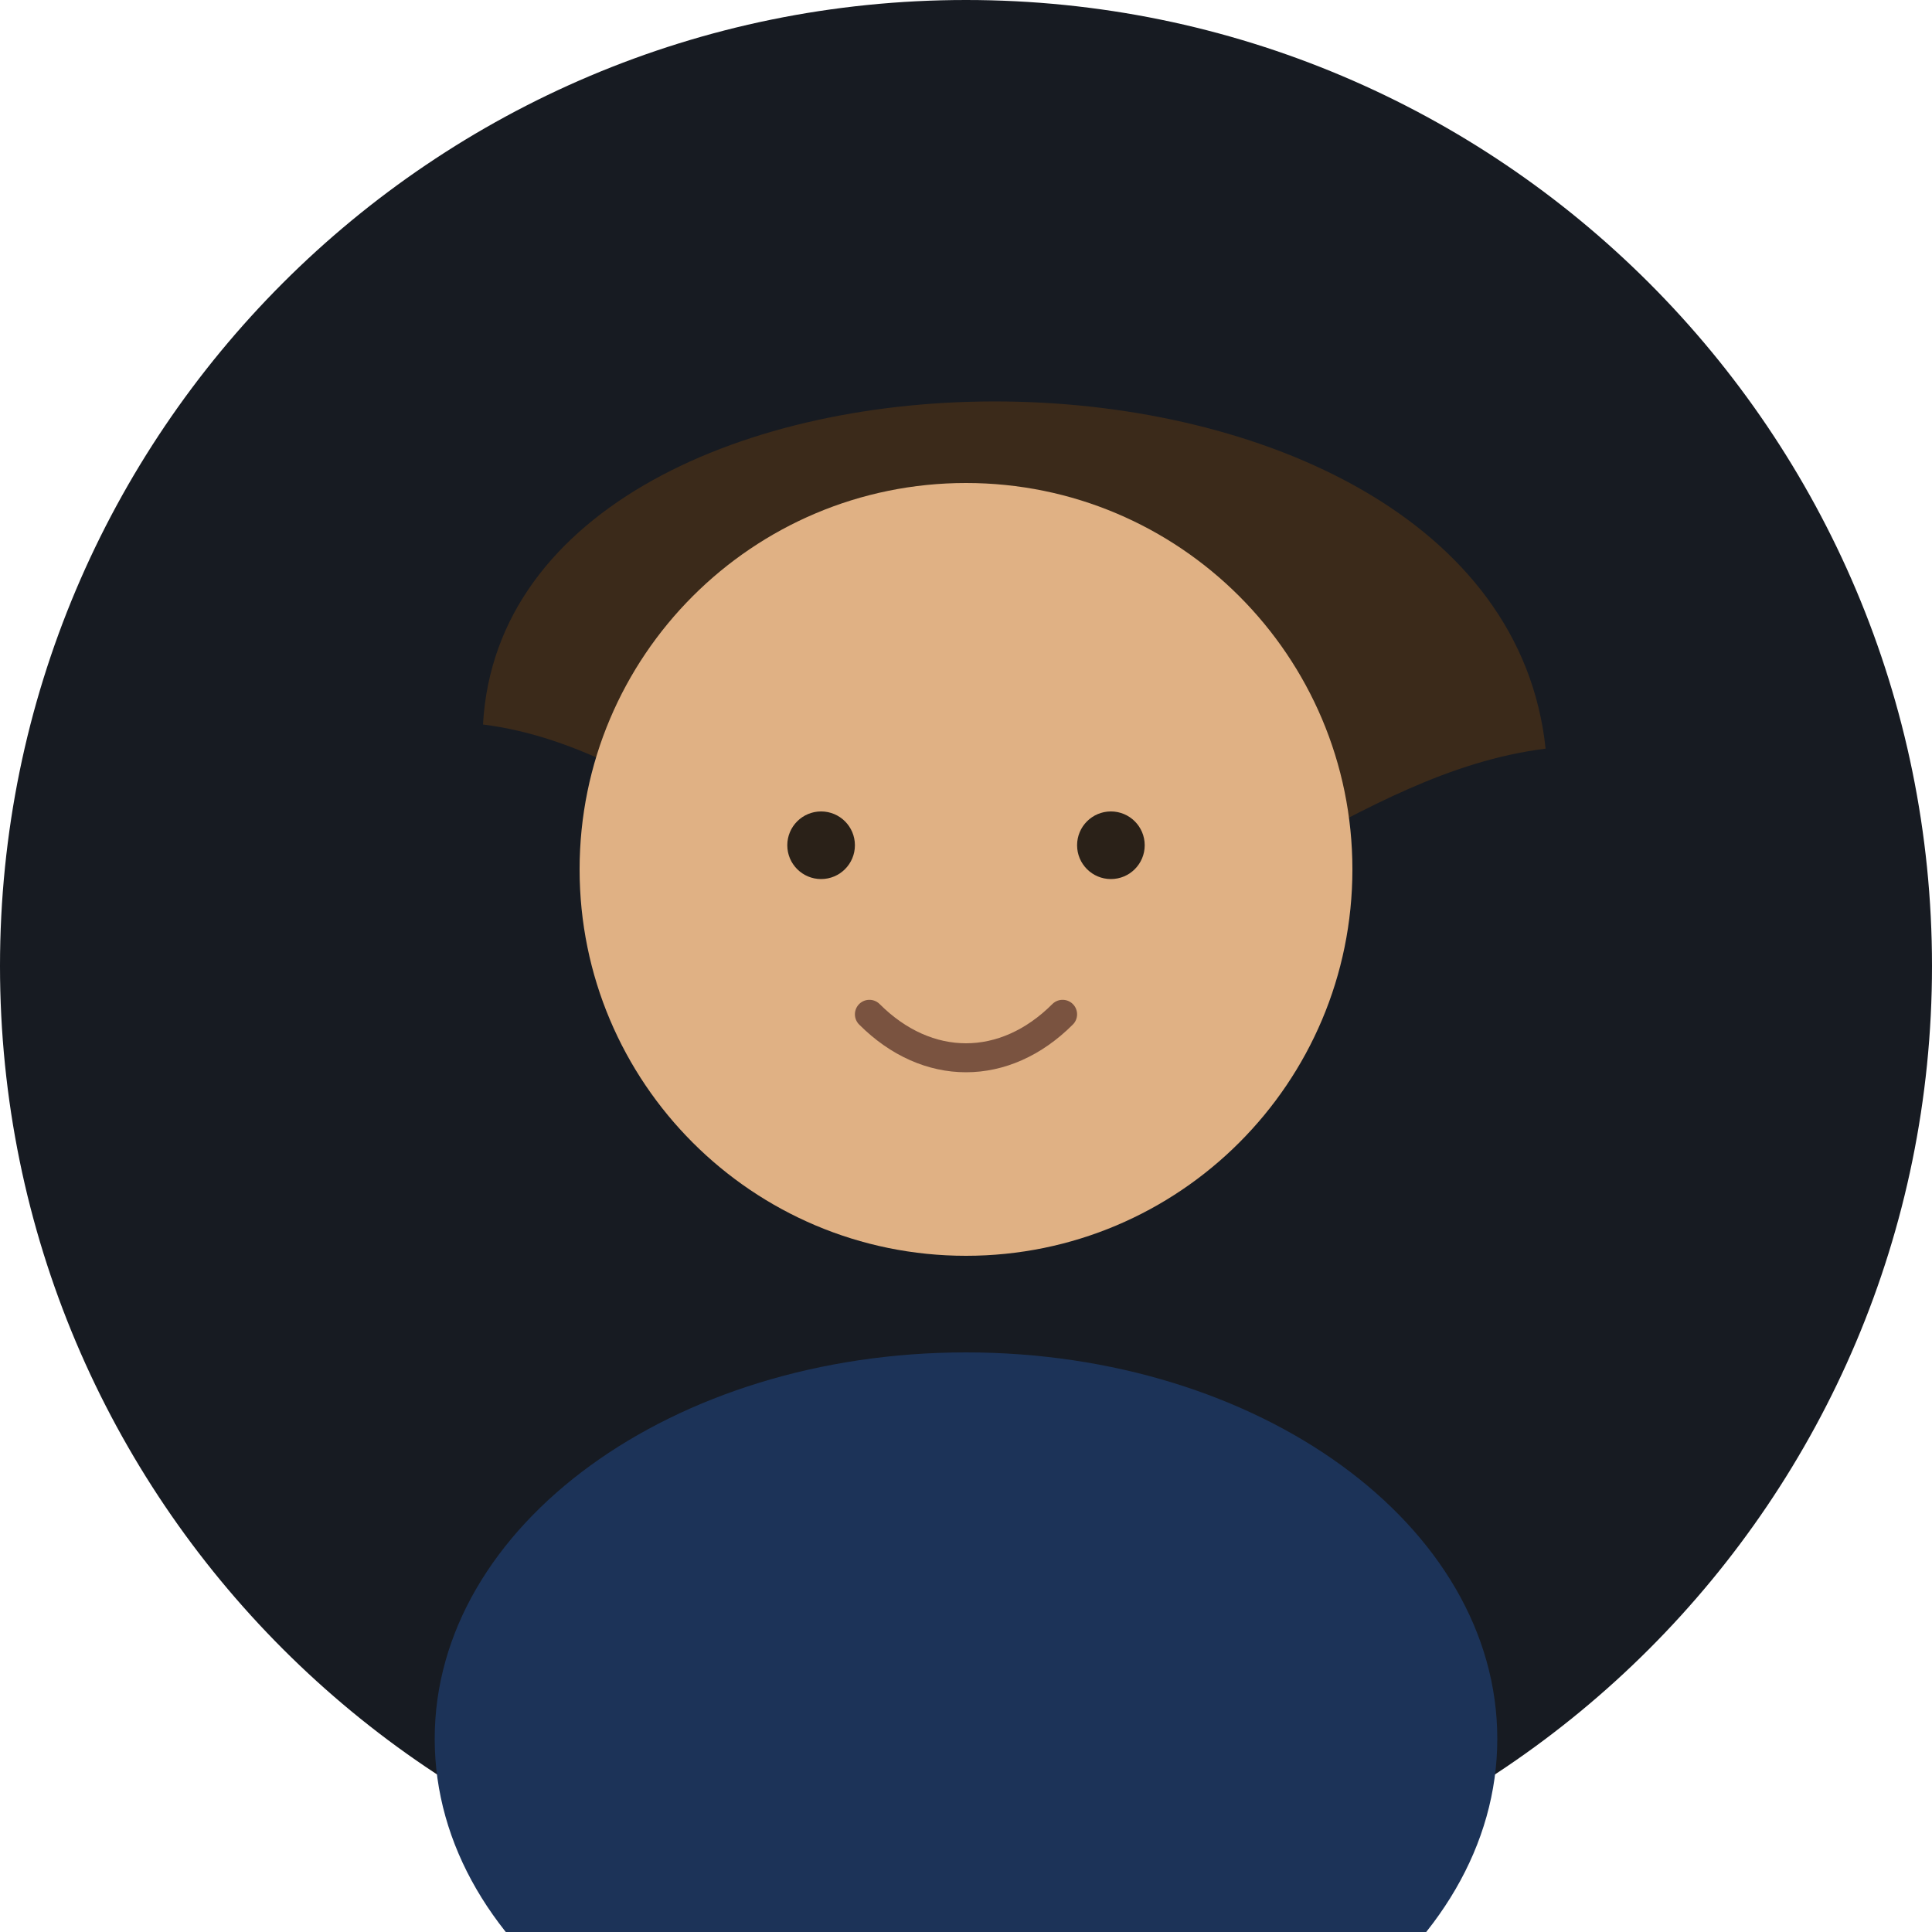
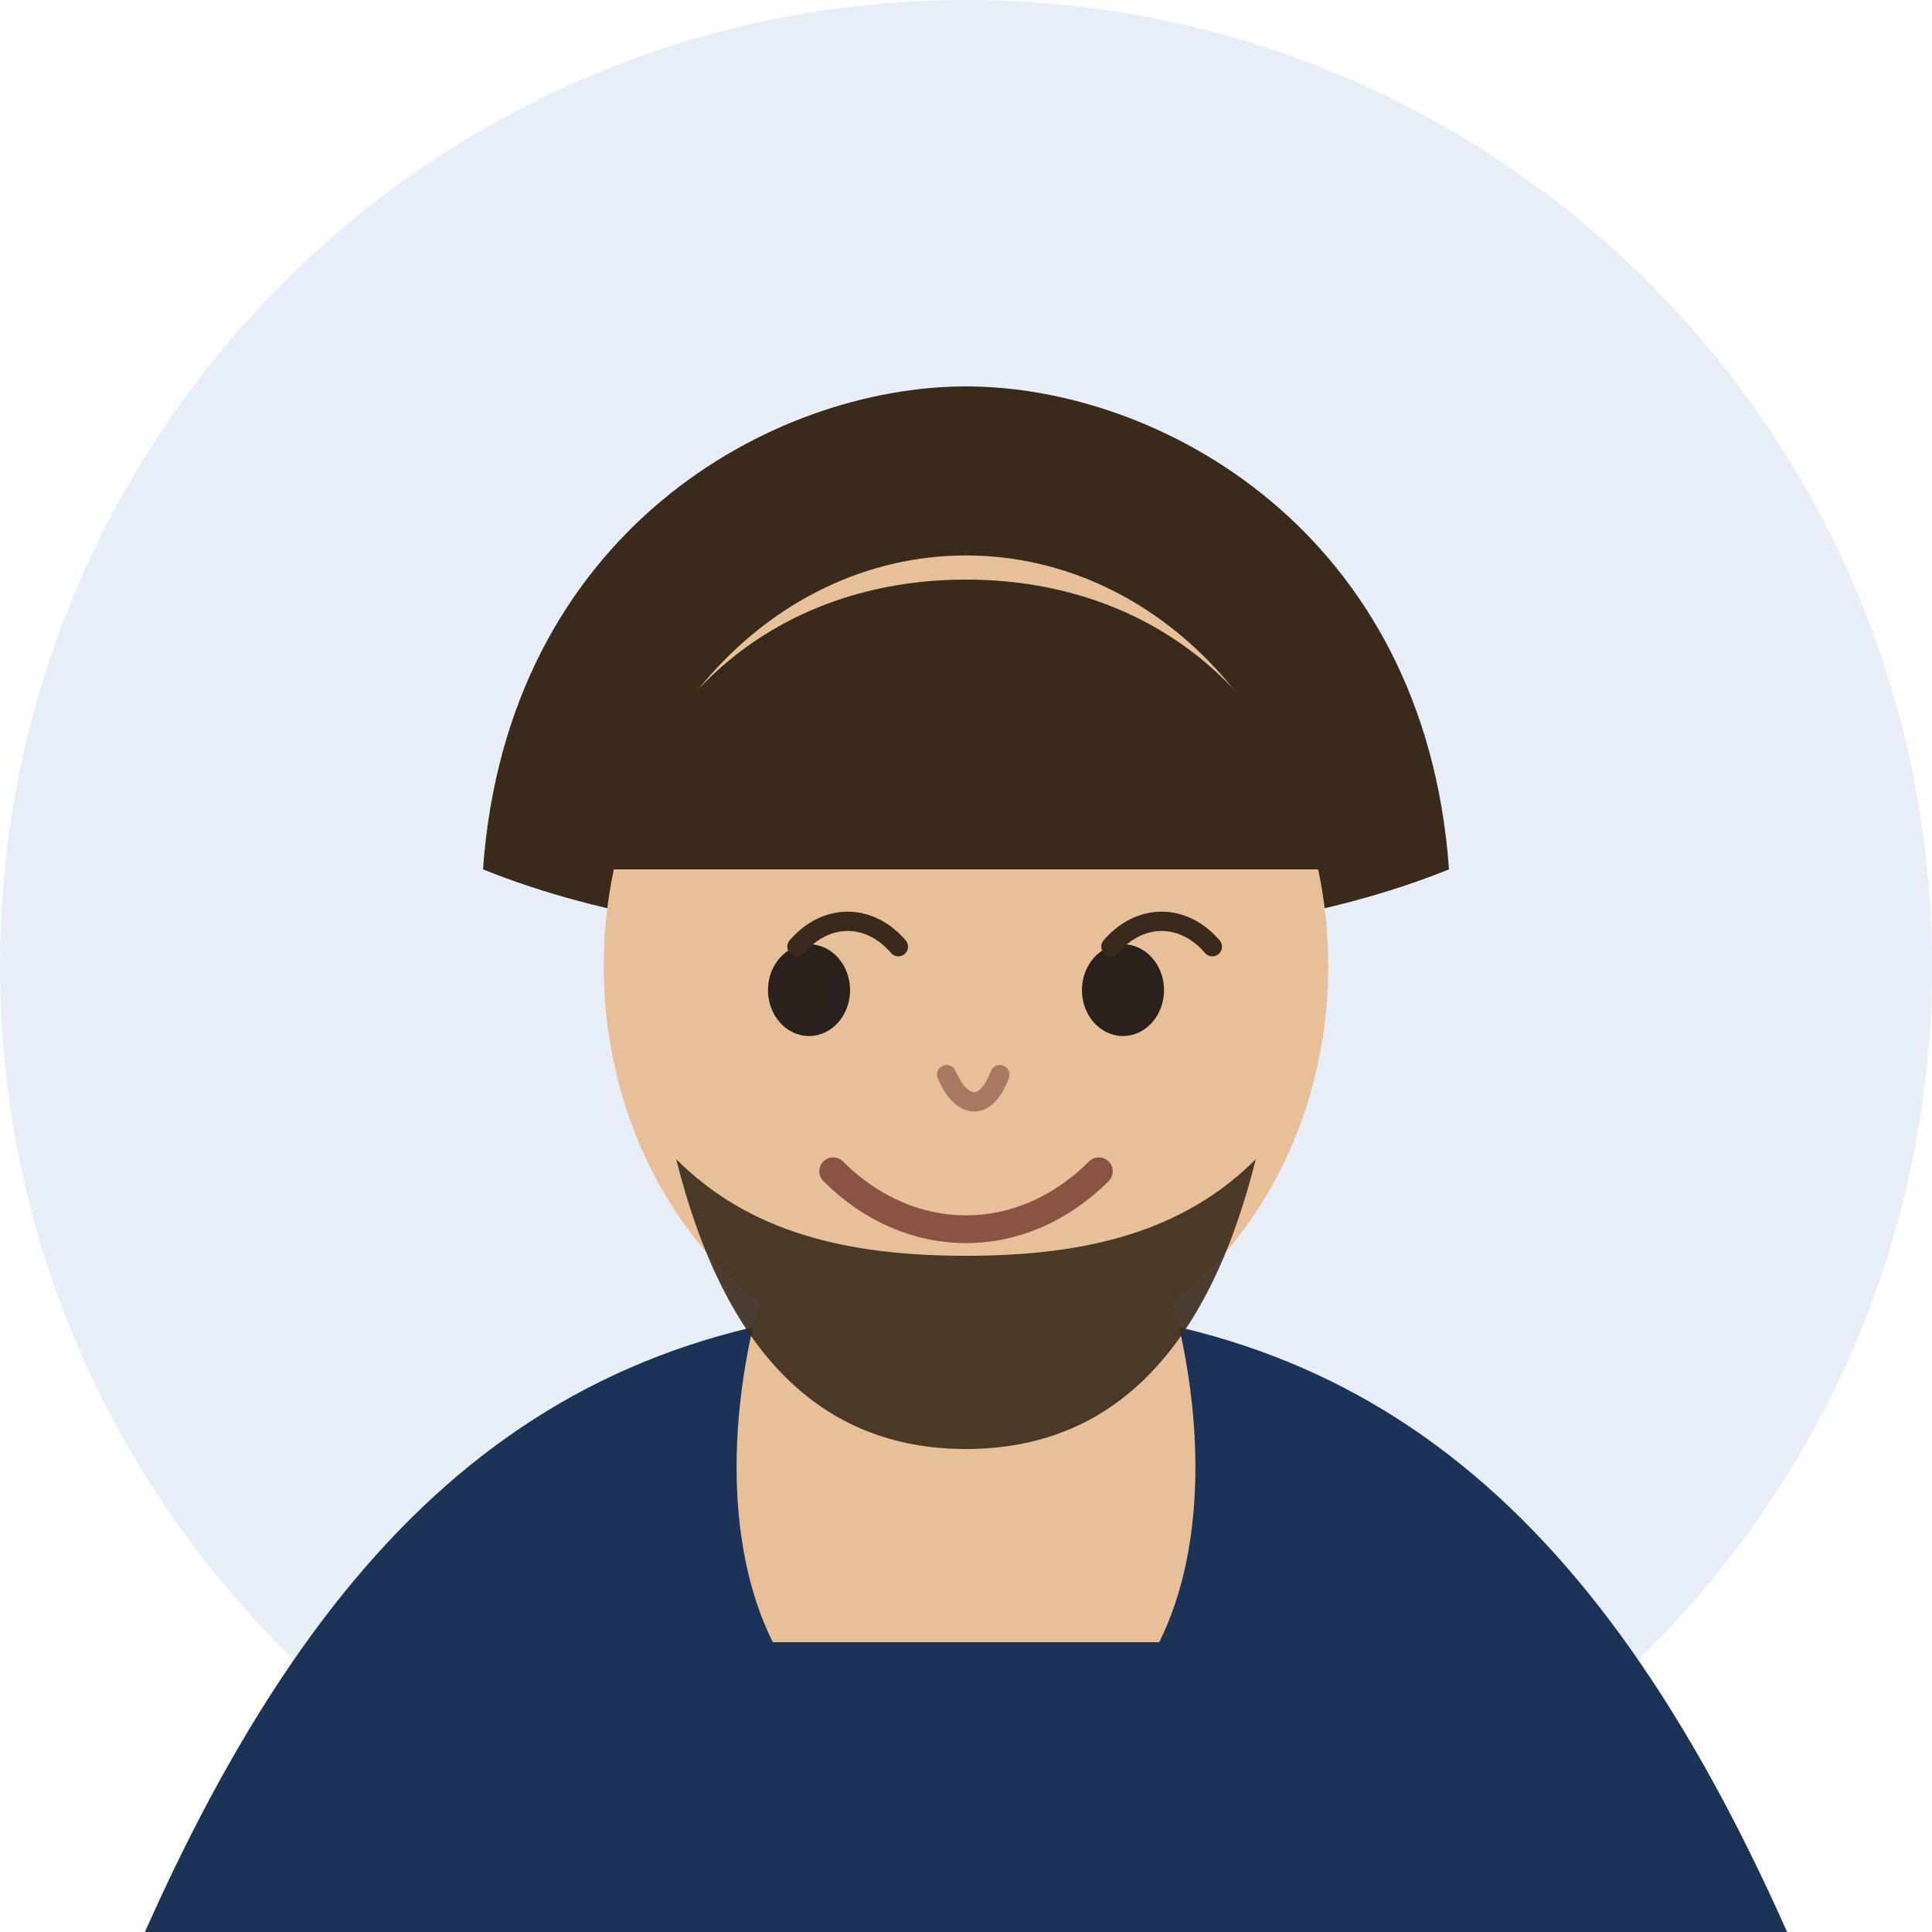
<svg xmlns="http://www.w3.org/2000/svg" viewBox="0 0 80 80">
-   <rect width="80" height="80" rx="40" fill="#171b22" />
-   <path d="M20 30c1-18 42-18 44 1-8 1-14 8-22 8s-14-8-22-9z" fill="#3b2a1a" />
-   <circle cx="40" cy="36" r="16" fill="#e0b184" />
-   <ellipse cx="40" cy="72" rx="22" ry="16" fill="#1c3358" />
-   <circle cx="34" cy="35" r="1.4" fill="#2a2118" />
-   <circle cx="46" cy="35" r="1.4" fill="#2a2118" />
-   <path d="M36 42c2.4 2.4 5.6 2.4 8 0" fill="none" stroke="#7a5340" stroke-width="1.2" stroke-linecap="round" />
+   <circle cx="40" cy="40" r="40" fill="#e7eef8" />
+   <path d="M6 80c8-18 18-26 34-26s26 8 34 26" fill="#1c3358" />
+   <path d="M32 52h16c2 6 2 12 0 16H32c-2-4-2-10 0-16z" fill="#e7c09a" />
+   <path d="M20 36c1-14 12-20 20-20s19 6 20 20c-5 2-11 3-20 3s-15-1-20-3z" fill="#3a2a1c" />
+   <ellipse cx="40" cy="40" rx="15" ry="17" fill="#e7c09a" />
+   <path d="M25 36c2-8 8-12 15-12s13 4 15 12" fill="#3a2a1c" />
+   <ellipse cx="33.5" cy="41" rx="1.7" ry="1.9" fill="#2a211c" />
+   <ellipse cx="46.5" cy="41" rx="1.7" ry="1.9" fill="#2a211c" />
+   <path d="M33 39.2c1.2-1.4 3-1.4 4.2 0" fill="none" stroke="#3a2a1c" stroke-width="0.8" stroke-linecap="round" />
+   <path d="M46 39.2c1.2-1.4 3-1.4 4.2 0" fill="none" stroke="#3a2a1c" stroke-width="0.8" stroke-linecap="round" />
+   <path d="M39.2 44.5c.6 1.4 1.6 1.6 2.2 0" fill="none" stroke="#a87862" stroke-width="0.8" stroke-linecap="round" />
+   <path d="M34.5 48.5c3.2 3.2 7.8 3.2 11 0" fill="none" stroke="#8a5344" stroke-width="1.15" stroke-linecap="round" />
+   <path d="M28 48c2 8 6 12 12 12s10-4 12-12c-3 3-7 4-12 4s-9-1-12-4z" fill="#3a2a1c" opacity="0.9" />
</svg>
